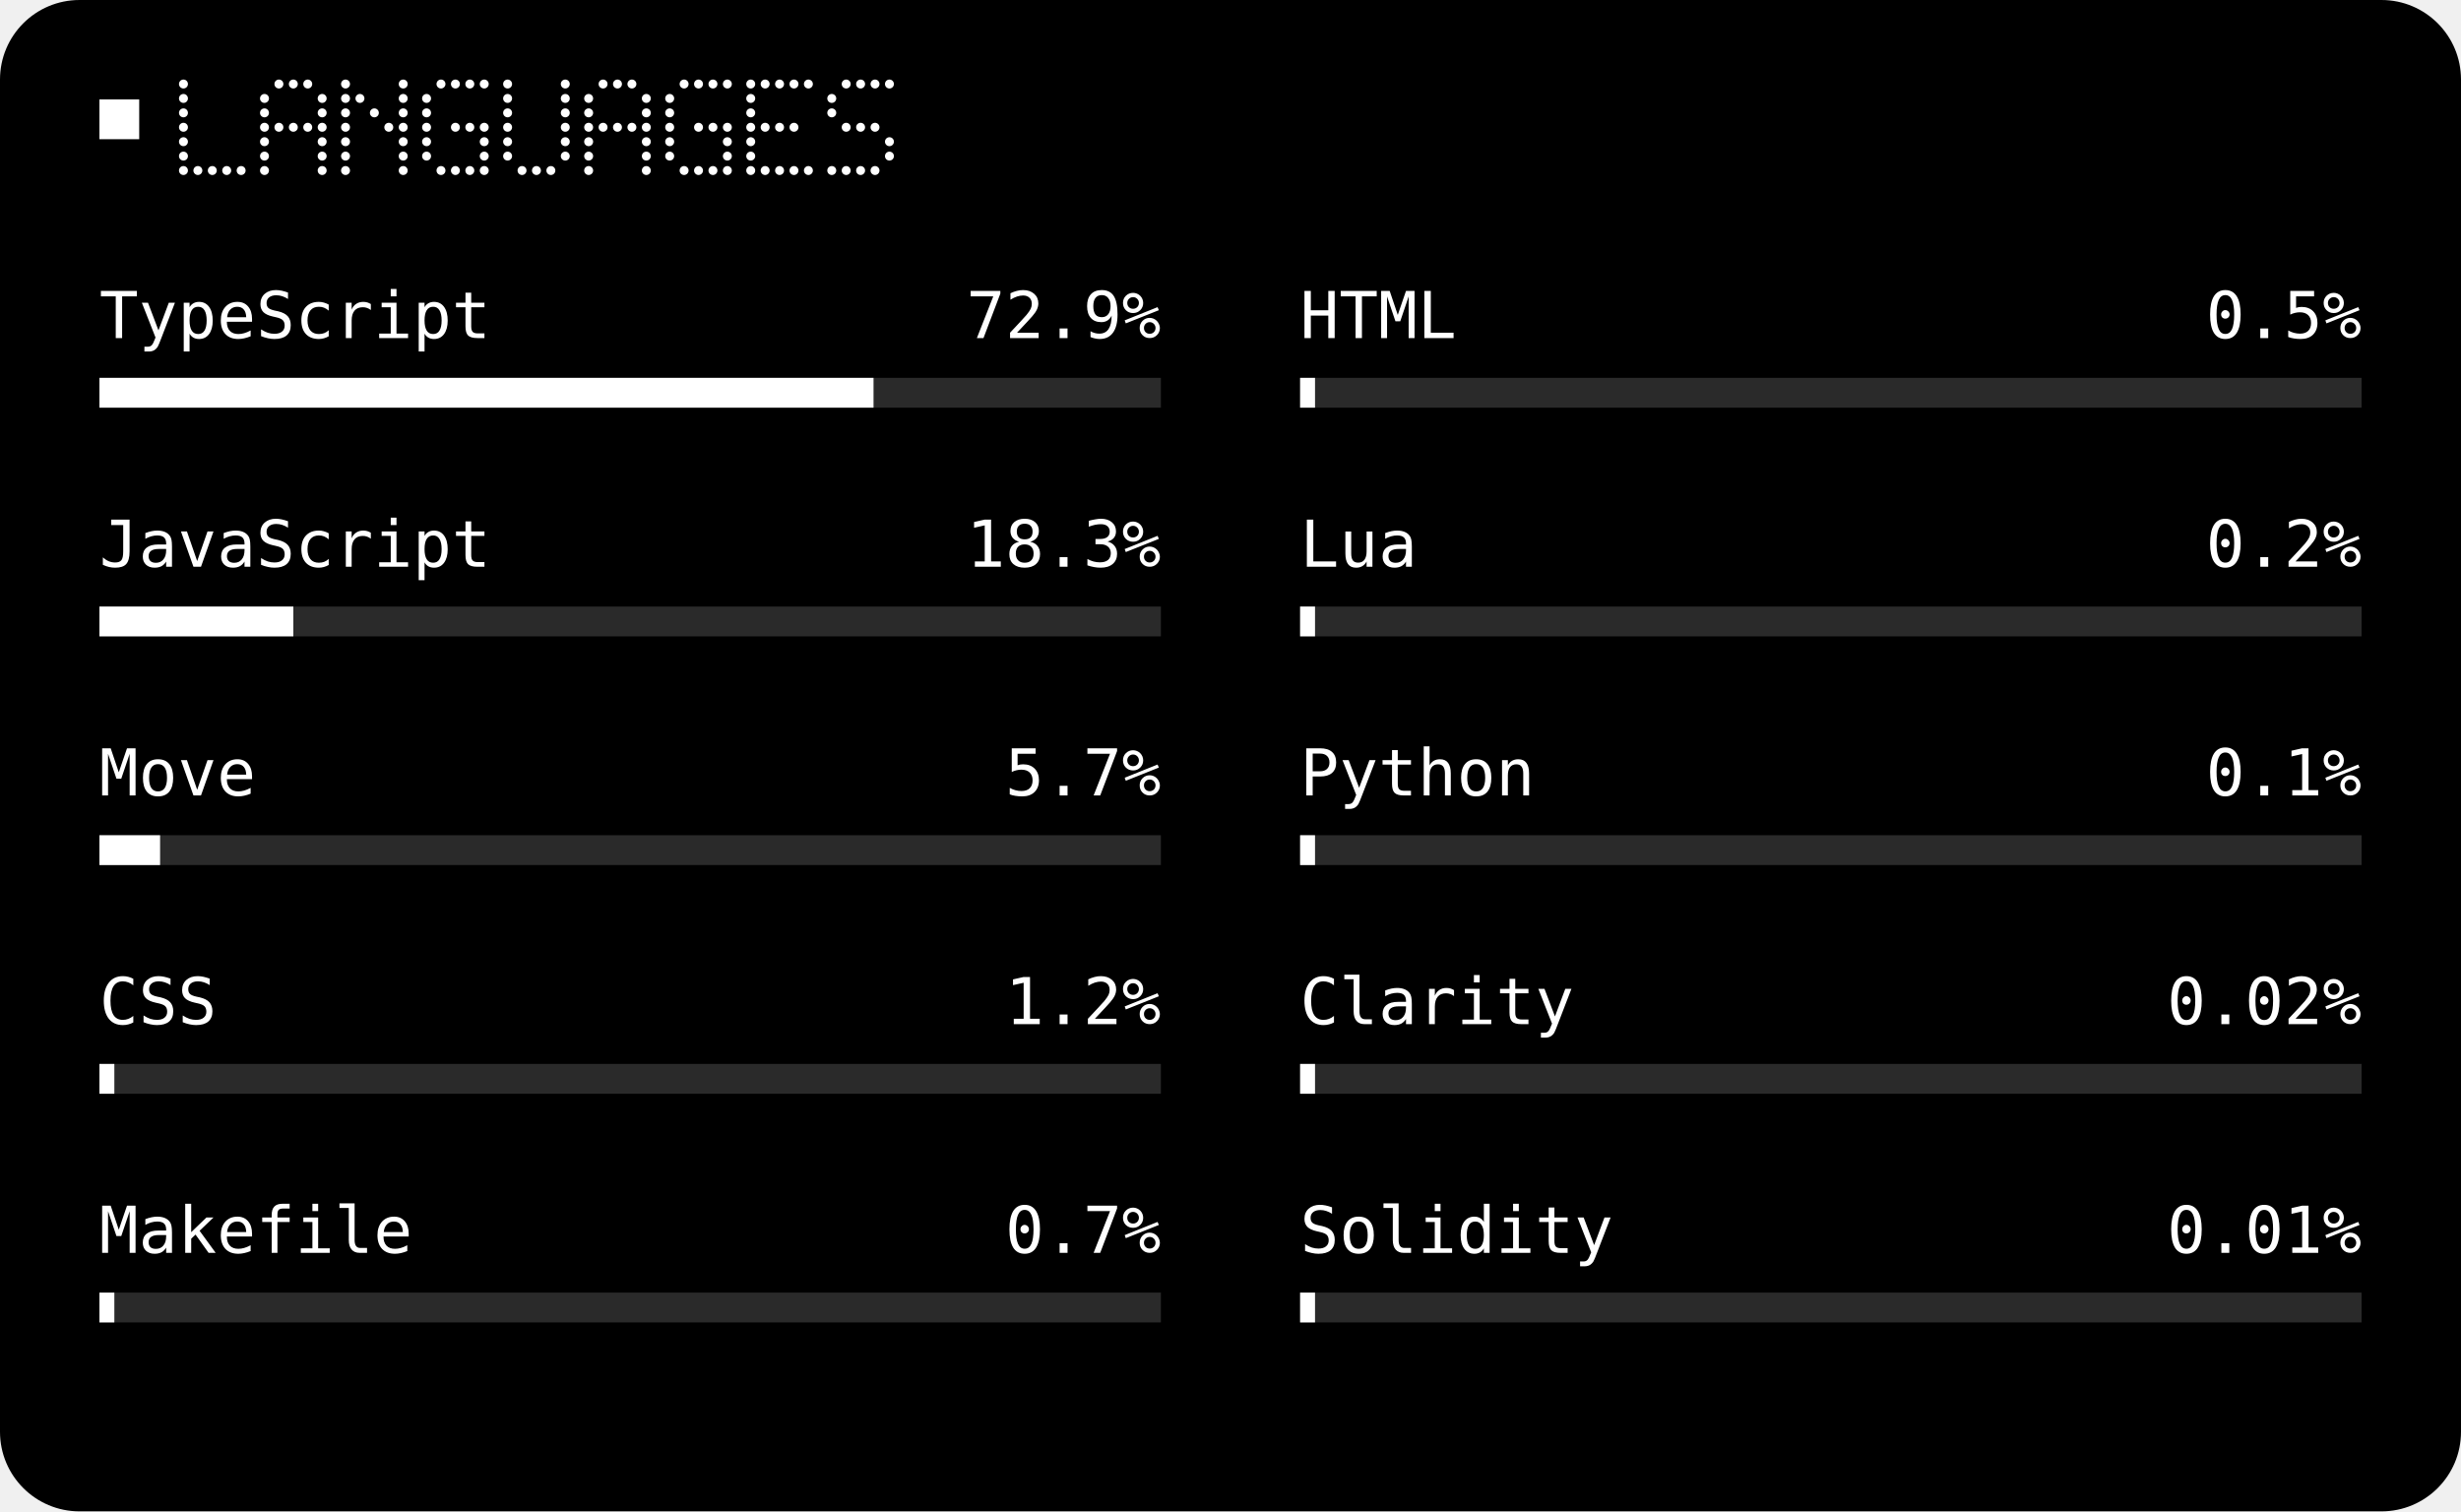
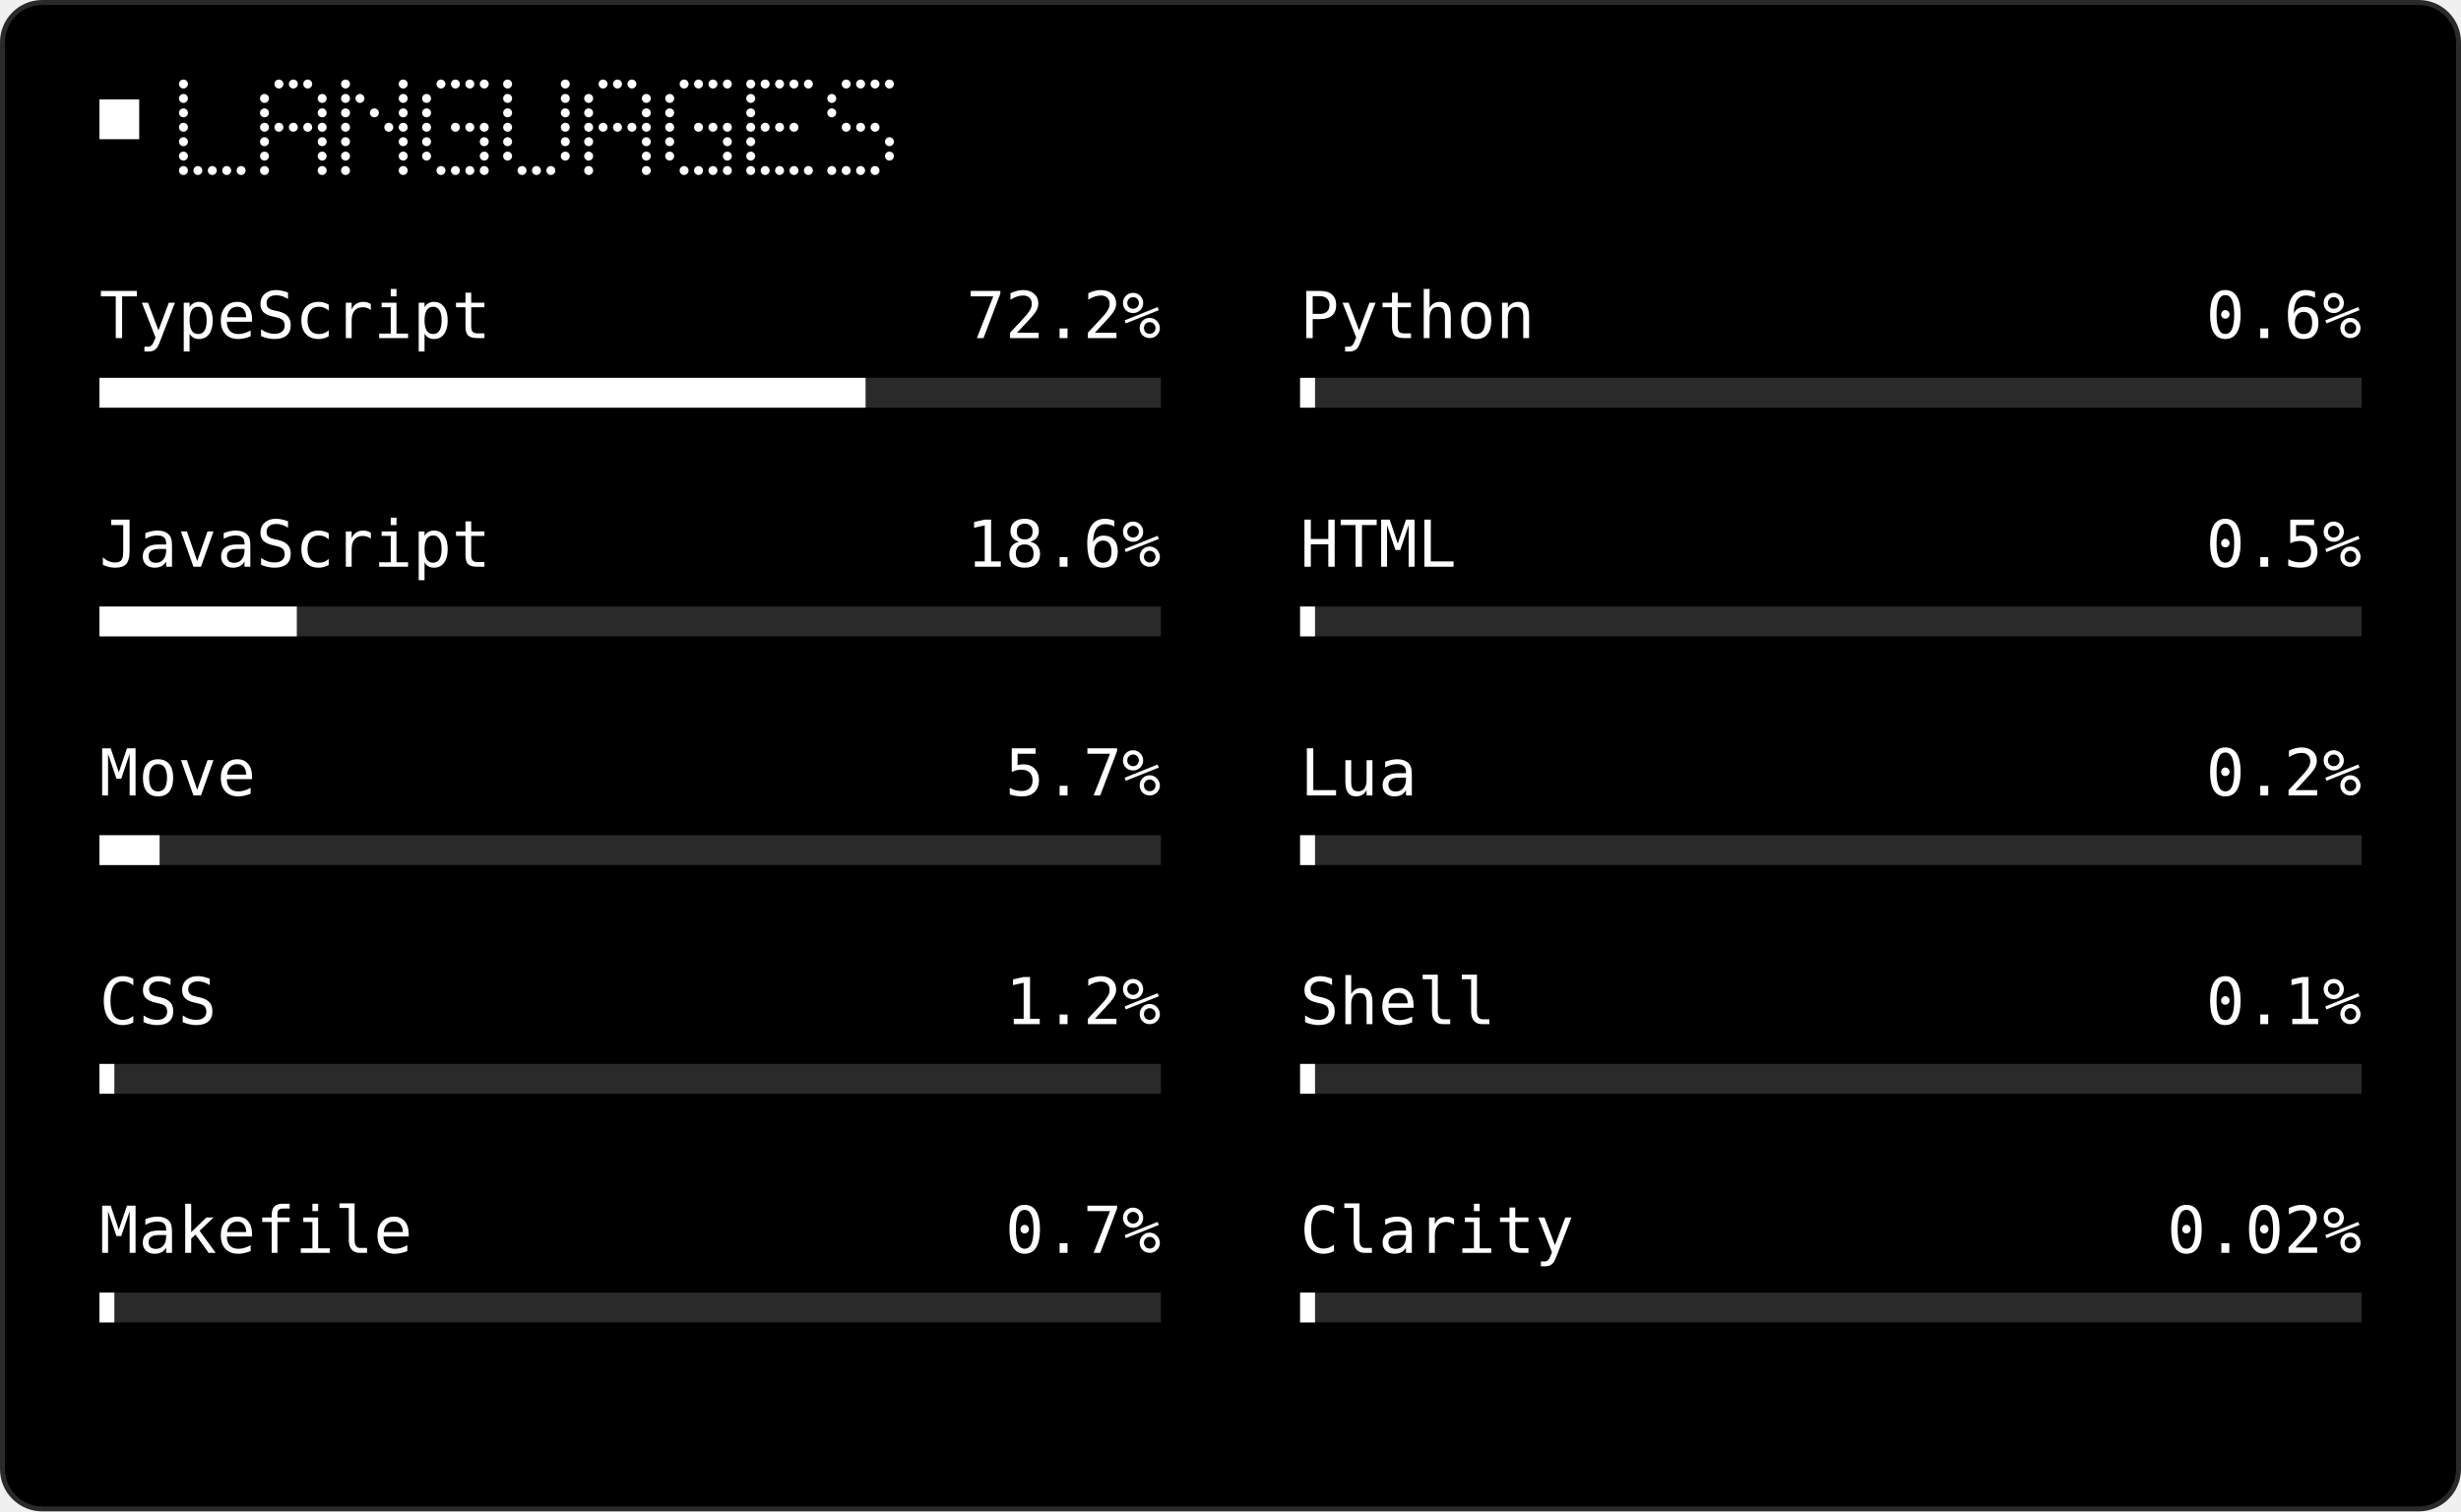
<svg xmlns="http://www.w3.org/2000/svg" width="495" height="304" viewBox="0 0 495 304" role="img">
-   <rect width="495" height="304" rx="16" fill="#000000" />
+   <rect x="0.5" y="0.5" width="494" height="303" rx="8" fill="#000000" stroke="#2A2A2A" />
  <rect x="20" y="20" width="8" height="8" fill="#FFFFFF" />
  <circle cx="36.9" cy="16.9" r="0.90" fill="#FFFFFF" />
  <circle cx="36.9" cy="19.8" r="0.90" fill="#FFFFFF" />
  <circle cx="36.9" cy="22.7" r="0.90" fill="#FFFFFF" />
  <circle cx="36.9" cy="25.6" r="0.90" fill="#FFFFFF" />
  <circle cx="36.9" cy="28.5" r="0.90" fill="#FFFFFF" />
  <circle cx="36.9" cy="31.4" r="0.90" fill="#FFFFFF" />
  <circle cx="36.9" cy="34.3" r="0.90" fill="#FFFFFF" />
  <circle cx="39.8" cy="34.3" r="0.90" fill="#FFFFFF" />
  <circle cx="42.7" cy="34.3" r="0.90" fill="#FFFFFF" />
  <circle cx="45.6" cy="34.3" r="0.90" fill="#FFFFFF" />
  <circle cx="48.5" cy="34.3" r="0.90" fill="#FFFFFF" />
  <circle cx="56.1" cy="16.9" r="0.90" fill="#FFFFFF" />
  <circle cx="59.0" cy="16.9" r="0.90" fill="#FFFFFF" />
  <circle cx="61.9" cy="16.9" r="0.90" fill="#FFFFFF" />
  <circle cx="53.2" cy="19.8" r="0.90" fill="#FFFFFF" />
  <circle cx="64.8" cy="19.8" r="0.90" fill="#FFFFFF" />
  <circle cx="53.2" cy="22.7" r="0.90" fill="#FFFFFF" />
  <circle cx="64.8" cy="22.7" r="0.90" fill="#FFFFFF" />
  <circle cx="53.2" cy="25.6" r="0.90" fill="#FFFFFF" />
  <circle cx="56.1" cy="25.6" r="0.90" fill="#FFFFFF" />
  <circle cx="59.0" cy="25.6" r="0.90" fill="#FFFFFF" />
  <circle cx="61.9" cy="25.6" r="0.90" fill="#FFFFFF" />
  <circle cx="64.8" cy="25.6" r="0.90" fill="#FFFFFF" />
  <circle cx="53.2" cy="28.5" r="0.90" fill="#FFFFFF" />
  <circle cx="64.8" cy="28.5" r="0.90" fill="#FFFFFF" />
  <circle cx="53.2" cy="31.4" r="0.90" fill="#FFFFFF" />
  <circle cx="64.8" cy="31.4" r="0.90" fill="#FFFFFF" />
  <circle cx="53.2" cy="34.3" r="0.90" fill="#FFFFFF" />
  <circle cx="64.8" cy="34.3" r="0.90" fill="#FFFFFF" />
  <circle cx="69.5" cy="16.9" r="0.90" fill="#FFFFFF" />
  <circle cx="81.1" cy="16.9" r="0.90" fill="#FFFFFF" />
  <circle cx="69.5" cy="19.8" r="0.90" fill="#FFFFFF" />
  <circle cx="72.4" cy="19.8" r="0.90" fill="#FFFFFF" />
  <circle cx="81.1" cy="19.8" r="0.90" fill="#FFFFFF" />
  <circle cx="69.5" cy="22.7" r="0.90" fill="#FFFFFF" />
  <circle cx="75.3" cy="22.7" r="0.90" fill="#FFFFFF" />
  <circle cx="81.1" cy="22.7" r="0.90" fill="#FFFFFF" />
  <circle cx="69.5" cy="25.6" r="0.90" fill="#FFFFFF" />
  <circle cx="78.2" cy="25.6" r="0.90" fill="#FFFFFF" />
  <circle cx="81.1" cy="25.6" r="0.90" fill="#FFFFFF" />
  <circle cx="69.5" cy="28.5" r="0.90" fill="#FFFFFF" />
  <circle cx="81.1" cy="28.5" r="0.90" fill="#FFFFFF" />
  <circle cx="69.5" cy="31.4" r="0.90" fill="#FFFFFF" />
  <circle cx="81.1" cy="31.4" r="0.90" fill="#FFFFFF" />
  <circle cx="69.5" cy="34.3" r="0.90" fill="#FFFFFF" />
  <circle cx="81.1" cy="34.3" r="0.90" fill="#FFFFFF" />
  <circle cx="88.7" cy="16.9" r="0.90" fill="#FFFFFF" />
  <circle cx="91.6" cy="16.9" r="0.90" fill="#FFFFFF" />
  <circle cx="94.5" cy="16.9" r="0.90" fill="#FFFFFF" />
  <circle cx="97.4" cy="16.9" r="0.90" fill="#FFFFFF" />
  <circle cx="85.8" cy="19.8" r="0.90" fill="#FFFFFF" />
  <circle cx="85.8" cy="22.7" r="0.90" fill="#FFFFFF" />
  <circle cx="85.8" cy="25.6" r="0.90" fill="#FFFFFF" />
  <circle cx="91.6" cy="25.6" r="0.90" fill="#FFFFFF" />
  <circle cx="94.5" cy="25.6" r="0.90" fill="#FFFFFF" />
  <circle cx="97.4" cy="25.6" r="0.90" fill="#FFFFFF" />
  <circle cx="85.8" cy="28.5" r="0.90" fill="#FFFFFF" />
  <circle cx="97.4" cy="28.5" r="0.90" fill="#FFFFFF" />
  <circle cx="85.8" cy="31.4" r="0.90" fill="#FFFFFF" />
  <circle cx="97.4" cy="31.4" r="0.90" fill="#FFFFFF" />
  <circle cx="88.7" cy="34.3" r="0.90" fill="#FFFFFF" />
  <circle cx="91.6" cy="34.3" r="0.90" fill="#FFFFFF" />
  <circle cx="94.5" cy="34.3" r="0.90" fill="#FFFFFF" />
  <circle cx="97.4" cy="34.3" r="0.90" fill="#FFFFFF" />
  <circle cx="102.1" cy="16.9" r="0.90" fill="#FFFFFF" />
  <circle cx="113.7" cy="16.9" r="0.90" fill="#FFFFFF" />
  <circle cx="102.1" cy="19.8" r="0.90" fill="#FFFFFF" />
  <circle cx="113.7" cy="19.8" r="0.90" fill="#FFFFFF" />
  <circle cx="102.1" cy="22.7" r="0.90" fill="#FFFFFF" />
  <circle cx="113.7" cy="22.7" r="0.90" fill="#FFFFFF" />
  <circle cx="102.1" cy="25.6" r="0.90" fill="#FFFFFF" />
  <circle cx="113.7" cy="25.6" r="0.90" fill="#FFFFFF" />
  <circle cx="102.1" cy="28.5" r="0.90" fill="#FFFFFF" />
  <circle cx="113.7" cy="28.5" r="0.90" fill="#FFFFFF" />
  <circle cx="102.1" cy="31.4" r="0.90" fill="#FFFFFF" />
  <circle cx="113.7" cy="31.4" r="0.90" fill="#FFFFFF" />
  <circle cx="105.0" cy="34.3" r="0.90" fill="#FFFFFF" />
  <circle cx="107.9" cy="34.3" r="0.90" fill="#FFFFFF" />
  <circle cx="110.8" cy="34.3" r="0.90" fill="#FFFFFF" />
  <circle cx="121.3" cy="16.9" r="0.90" fill="#FFFFFF" />
  <circle cx="124.2" cy="16.9" r="0.90" fill="#FFFFFF" />
  <circle cx="127.1" cy="16.9" r="0.90" fill="#FFFFFF" />
  <circle cx="118.4" cy="19.8" r="0.90" fill="#FFFFFF" />
  <circle cx="130.0" cy="19.8" r="0.90" fill="#FFFFFF" />
  <circle cx="118.4" cy="22.7" r="0.90" fill="#FFFFFF" />
  <circle cx="130.0" cy="22.7" r="0.90" fill="#FFFFFF" />
  <circle cx="118.4" cy="25.6" r="0.90" fill="#FFFFFF" />
  <circle cx="121.3" cy="25.6" r="0.90" fill="#FFFFFF" />
  <circle cx="124.2" cy="25.6" r="0.90" fill="#FFFFFF" />
  <circle cx="127.1" cy="25.6" r="0.90" fill="#FFFFFF" />
  <circle cx="130.0" cy="25.6" r="0.90" fill="#FFFFFF" />
  <circle cx="118.4" cy="28.5" r="0.90" fill="#FFFFFF" />
  <circle cx="130.0" cy="28.5" r="0.90" fill="#FFFFFF" />
  <circle cx="118.4" cy="31.4" r="0.90" fill="#FFFFFF" />
  <circle cx="130.0" cy="31.4" r="0.90" fill="#FFFFFF" />
  <circle cx="118.4" cy="34.3" r="0.90" fill="#FFFFFF" />
  <circle cx="130.0" cy="34.3" r="0.90" fill="#FFFFFF" />
  <circle cx="137.6" cy="16.9" r="0.90" fill="#FFFFFF" />
  <circle cx="140.5" cy="16.9" r="0.90" fill="#FFFFFF" />
  <circle cx="143.4" cy="16.9" r="0.90" fill="#FFFFFF" />
  <circle cx="146.3" cy="16.9" r="0.90" fill="#FFFFFF" />
  <circle cx="134.7" cy="19.8" r="0.90" fill="#FFFFFF" />
  <circle cx="134.7" cy="22.7" r="0.90" fill="#FFFFFF" />
  <circle cx="134.7" cy="25.6" r="0.90" fill="#FFFFFF" />
  <circle cx="140.5" cy="25.6" r="0.90" fill="#FFFFFF" />
  <circle cx="143.4" cy="25.6" r="0.90" fill="#FFFFFF" />
  <circle cx="146.3" cy="25.6" r="0.90" fill="#FFFFFF" />
  <circle cx="134.7" cy="28.5" r="0.90" fill="#FFFFFF" />
  <circle cx="146.3" cy="28.5" r="0.90" fill="#FFFFFF" />
  <circle cx="134.7" cy="31.4" r="0.90" fill="#FFFFFF" />
  <circle cx="146.3" cy="31.4" r="0.90" fill="#FFFFFF" />
  <circle cx="137.6" cy="34.3" r="0.90" fill="#FFFFFF" />
  <circle cx="140.5" cy="34.3" r="0.90" fill="#FFFFFF" />
  <circle cx="143.4" cy="34.3" r="0.90" fill="#FFFFFF" />
  <circle cx="146.3" cy="34.3" r="0.90" fill="#FFFFFF" />
  <circle cx="151.0" cy="16.9" r="0.90" fill="#FFFFFF" />
  <circle cx="153.9" cy="16.9" r="0.90" fill="#FFFFFF" />
  <circle cx="156.8" cy="16.9" r="0.90" fill="#FFFFFF" />
  <circle cx="159.7" cy="16.9" r="0.90" fill="#FFFFFF" />
  <circle cx="162.6" cy="16.9" r="0.90" fill="#FFFFFF" />
  <circle cx="151.0" cy="19.8" r="0.90" fill="#FFFFFF" />
  <circle cx="151.0" cy="22.7" r="0.90" fill="#FFFFFF" />
  <circle cx="151.0" cy="25.6" r="0.90" fill="#FFFFFF" />
  <circle cx="153.9" cy="25.6" r="0.90" fill="#FFFFFF" />
  <circle cx="156.8" cy="25.6" r="0.90" fill="#FFFFFF" />
  <circle cx="159.7" cy="25.6" r="0.90" fill="#FFFFFF" />
  <circle cx="151.0" cy="28.5" r="0.90" fill="#FFFFFF" />
  <circle cx="151.0" cy="31.4" r="0.90" fill="#FFFFFF" />
  <circle cx="151.0" cy="34.3" r="0.90" fill="#FFFFFF" />
  <circle cx="153.9" cy="34.3" r="0.90" fill="#FFFFFF" />
  <circle cx="156.8" cy="34.3" r="0.90" fill="#FFFFFF" />
  <circle cx="159.7" cy="34.3" r="0.90" fill="#FFFFFF" />
  <circle cx="162.6" cy="34.3" r="0.90" fill="#FFFFFF" />
  <circle cx="170.2" cy="16.9" r="0.90" fill="#FFFFFF" />
  <circle cx="173.1" cy="16.9" r="0.90" fill="#FFFFFF" />
  <circle cx="176.0" cy="16.9" r="0.90" fill="#FFFFFF" />
  <circle cx="178.9" cy="16.9" r="0.90" fill="#FFFFFF" />
  <circle cx="167.3" cy="19.8" r="0.90" fill="#FFFFFF" />
  <circle cx="167.3" cy="22.7" r="0.90" fill="#FFFFFF" />
  <circle cx="170.2" cy="25.6" r="0.90" fill="#FFFFFF" />
  <circle cx="173.1" cy="25.6" r="0.90" fill="#FFFFFF" />
  <circle cx="176.0" cy="25.6" r="0.90" fill="#FFFFFF" />
  <circle cx="178.9" cy="28.5" r="0.90" fill="#FFFFFF" />
  <circle cx="178.9" cy="31.4" r="0.90" fill="#FFFFFF" />
  <circle cx="167.3" cy="34.3" r="0.90" fill="#FFFFFF" />
  <circle cx="170.2" cy="34.3" r="0.90" fill="#FFFFFF" />
  <circle cx="173.1" cy="34.3" r="0.90" fill="#FFFFFF" />
  <circle cx="176.0" cy="34.3" r="0.90" fill="#FFFFFF" />
  <text x="20.0" y="68" fill="#FFFFFF" text-anchor="start" font-family="ui-monospace, Geist Mono, monospace" font-size="13" letter-spacing="0.05" dominant-baseline="auto">TypeScript</text>
-   <text x="233.5" y="68" fill="#FFFFFF" text-anchor="end" font-family="ui-monospace, Geist Mono, monospace" font-size="13" letter-spacing="0" dominant-baseline="auto">72.9%</text>
+   <text x="233.5" y="68" fill="#FFFFFF" text-anchor="end" font-family="ui-monospace, Geist Mono, monospace" font-size="13" letter-spacing="0" dominant-baseline="auto">72.2%</text>
  <rect x="20.0" y="76.0" width="213.5" height="6" fill="#2A2A2A" />
-   <rect x="20.0" y="76.0" width="155.7" height="6" fill="#FFFFFF" />
+   <rect x="20.0" y="76.0" width="154.1" height="6" fill="#FFFFFF" />
  <text x="20.0" y="114" fill="#FFFFFF" text-anchor="start" font-family="ui-monospace, Geist Mono, monospace" font-size="13" letter-spacing="0.05" dominant-baseline="auto">JavaScript</text>
-   <text x="233.5" y="114" fill="#FFFFFF" text-anchor="end" font-family="ui-monospace, Geist Mono, monospace" font-size="13" letter-spacing="0" dominant-baseline="auto">18.3%</text>
+   <text x="233.5" y="114" fill="#FFFFFF" text-anchor="end" font-family="ui-monospace, Geist Mono, monospace" font-size="13" letter-spacing="0" dominant-baseline="auto">18.6%</text>
  <rect x="20.0" y="122.0" width="213.5" height="6" fill="#2A2A2A" />
-   <rect x="20.0" y="122.0" width="39.0" height="6" fill="#FFFFFF" />
+   <rect x="20.0" y="122.0" width="39.7" height="6" fill="#FFFFFF" />
  <text x="20.0" y="160" fill="#FFFFFF" text-anchor="start" font-family="ui-monospace, Geist Mono, monospace" font-size="13" letter-spacing="0.05" dominant-baseline="auto">Move</text>
  <text x="233.5" y="160" fill="#FFFFFF" text-anchor="end" font-family="ui-monospace, Geist Mono, monospace" font-size="13" letter-spacing="0" dominant-baseline="auto">5.7%</text>
  <rect x="20.0" y="168.0" width="213.5" height="6" fill="#2A2A2A" />
-   <rect x="20.0" y="168.0" width="12.2" height="6" fill="#FFFFFF" />
+   <rect x="20.0" y="168.0" width="12.1" height="6" fill="#FFFFFF" />
  <text x="20.0" y="206" fill="#FFFFFF" text-anchor="start" font-family="ui-monospace, Geist Mono, monospace" font-size="13" letter-spacing="0.05" dominant-baseline="auto">CSS</text>
  <text x="233.5" y="206" fill="#FFFFFF" text-anchor="end" font-family="ui-monospace, Geist Mono, monospace" font-size="13" letter-spacing="0" dominant-baseline="auto">1.2%</text>
  <rect x="20.0" y="214.0" width="213.5" height="6" fill="#2A2A2A" />
  <rect x="20.0" y="214.0" width="3.0" height="6" fill="#FFFFFF" />
  <text x="20.0" y="252" fill="#FFFFFF" text-anchor="start" font-family="ui-monospace, Geist Mono, monospace" font-size="13" letter-spacing="0.05" dominant-baseline="auto">Makefile</text>
  <text x="233.5" y="252" fill="#FFFFFF" text-anchor="end" font-family="ui-monospace, Geist Mono, monospace" font-size="13" letter-spacing="0" dominant-baseline="auto">0.7%</text>
  <rect x="20.0" y="260.0" width="213.5" height="6" fill="#2A2A2A" />
  <rect x="20.0" y="260.0" width="3.0" height="6" fill="#FFFFFF" />
-   <text x="261.5" y="68" fill="#FFFFFF" text-anchor="start" font-family="ui-monospace, Geist Mono, monospace" font-size="13" letter-spacing="0.05" dominant-baseline="auto">HTML</text>
-   <text x="475.0" y="68" fill="#FFFFFF" text-anchor="end" font-family="ui-monospace, Geist Mono, monospace" font-size="13" letter-spacing="0" dominant-baseline="auto">0.5%</text>
+   <text x="261.5" y="68" fill="#FFFFFF" text-anchor="start" font-family="ui-monospace, Geist Mono, monospace" font-size="13" letter-spacing="0.05" dominant-baseline="auto">Python</text>
+   <text x="475.0" y="68" fill="#FFFFFF" text-anchor="end" font-family="ui-monospace, Geist Mono, monospace" font-size="13" letter-spacing="0" dominant-baseline="auto">0.6%</text>
  <rect x="261.5" y="76.0" width="213.5" height="6" fill="#2A2A2A" />
  <rect x="261.5" y="76.0" width="3.0" height="6" fill="#FFFFFF" />
-   <text x="261.5" y="114" fill="#FFFFFF" text-anchor="start" font-family="ui-monospace, Geist Mono, monospace" font-size="13" letter-spacing="0.05" dominant-baseline="auto">Lua</text>
-   <text x="475.0" y="114" fill="#FFFFFF" text-anchor="end" font-family="ui-monospace, Geist Mono, monospace" font-size="13" letter-spacing="0" dominant-baseline="auto">0.2%</text>
+   <text x="261.5" y="114" fill="#FFFFFF" text-anchor="start" font-family="ui-monospace, Geist Mono, monospace" font-size="13" letter-spacing="0.05" dominant-baseline="auto">HTML</text>
+   <text x="475.0" y="114" fill="#FFFFFF" text-anchor="end" font-family="ui-monospace, Geist Mono, monospace" font-size="13" letter-spacing="0" dominant-baseline="auto">0.5%</text>
  <rect x="261.5" y="122.0" width="213.5" height="6" fill="#2A2A2A" />
  <rect x="261.5" y="122.0" width="3.0" height="6" fill="#FFFFFF" />
-   <text x="261.5" y="160" fill="#FFFFFF" text-anchor="start" font-family="ui-monospace, Geist Mono, monospace" font-size="13" letter-spacing="0.05" dominant-baseline="auto">Python</text>
-   <text x="475.0" y="160" fill="#FFFFFF" text-anchor="end" font-family="ui-monospace, Geist Mono, monospace" font-size="13" letter-spacing="0" dominant-baseline="auto">0.1%</text>
+   <text x="261.5" y="160" fill="#FFFFFF" text-anchor="start" font-family="ui-monospace, Geist Mono, monospace" font-size="13" letter-spacing="0.05" dominant-baseline="auto">Lua</text>
+   <text x="475.0" y="160" fill="#FFFFFF" text-anchor="end" font-family="ui-monospace, Geist Mono, monospace" font-size="13" letter-spacing="0" dominant-baseline="auto">0.2%</text>
  <rect x="261.5" y="168.0" width="213.5" height="6" fill="#2A2A2A" />
  <rect x="261.5" y="168.0" width="3.0" height="6" fill="#FFFFFF" />
-   <text x="261.5" y="206" fill="#FFFFFF" text-anchor="start" font-family="ui-monospace, Geist Mono, monospace" font-size="13" letter-spacing="0.05" dominant-baseline="auto">Clarity</text>
-   <text x="475.0" y="206" fill="#FFFFFF" text-anchor="end" font-family="ui-monospace, Geist Mono, monospace" font-size="13" letter-spacing="0" dominant-baseline="auto">0.02%</text>
+   <text x="261.5" y="206" fill="#FFFFFF" text-anchor="start" font-family="ui-monospace, Geist Mono, monospace" font-size="13" letter-spacing="0.05" dominant-baseline="auto">Shell</text>
+   <text x="475.0" y="206" fill="#FFFFFF" text-anchor="end" font-family="ui-monospace, Geist Mono, monospace" font-size="13" letter-spacing="0" dominant-baseline="auto">0.1%</text>
  <rect x="261.5" y="214.0" width="213.5" height="6" fill="#2A2A2A" />
  <rect x="261.5" y="214.0" width="3.0" height="6" fill="#FFFFFF" />
-   <text x="261.5" y="252" fill="#FFFFFF" text-anchor="start" font-family="ui-monospace, Geist Mono, monospace" font-size="13" letter-spacing="0.05" dominant-baseline="auto">Solidity</text>
-   <text x="475.0" y="252" fill="#FFFFFF" text-anchor="end" font-family="ui-monospace, Geist Mono, monospace" font-size="13" letter-spacing="0" dominant-baseline="auto">0.01%</text>
+   <text x="261.5" y="252" fill="#FFFFFF" text-anchor="start" font-family="ui-monospace, Geist Mono, monospace" font-size="13" letter-spacing="0.05" dominant-baseline="auto">Clarity</text>
+   <text x="475.0" y="252" fill="#FFFFFF" text-anchor="end" font-family="ui-monospace, Geist Mono, monospace" font-size="13" letter-spacing="0" dominant-baseline="auto">0.02%</text>
  <rect x="261.5" y="260.0" width="213.5" height="6" fill="#2A2A2A" />
  <rect x="261.5" y="260.0" width="3.0" height="6" fill="#FFFFFF" />
</svg>
